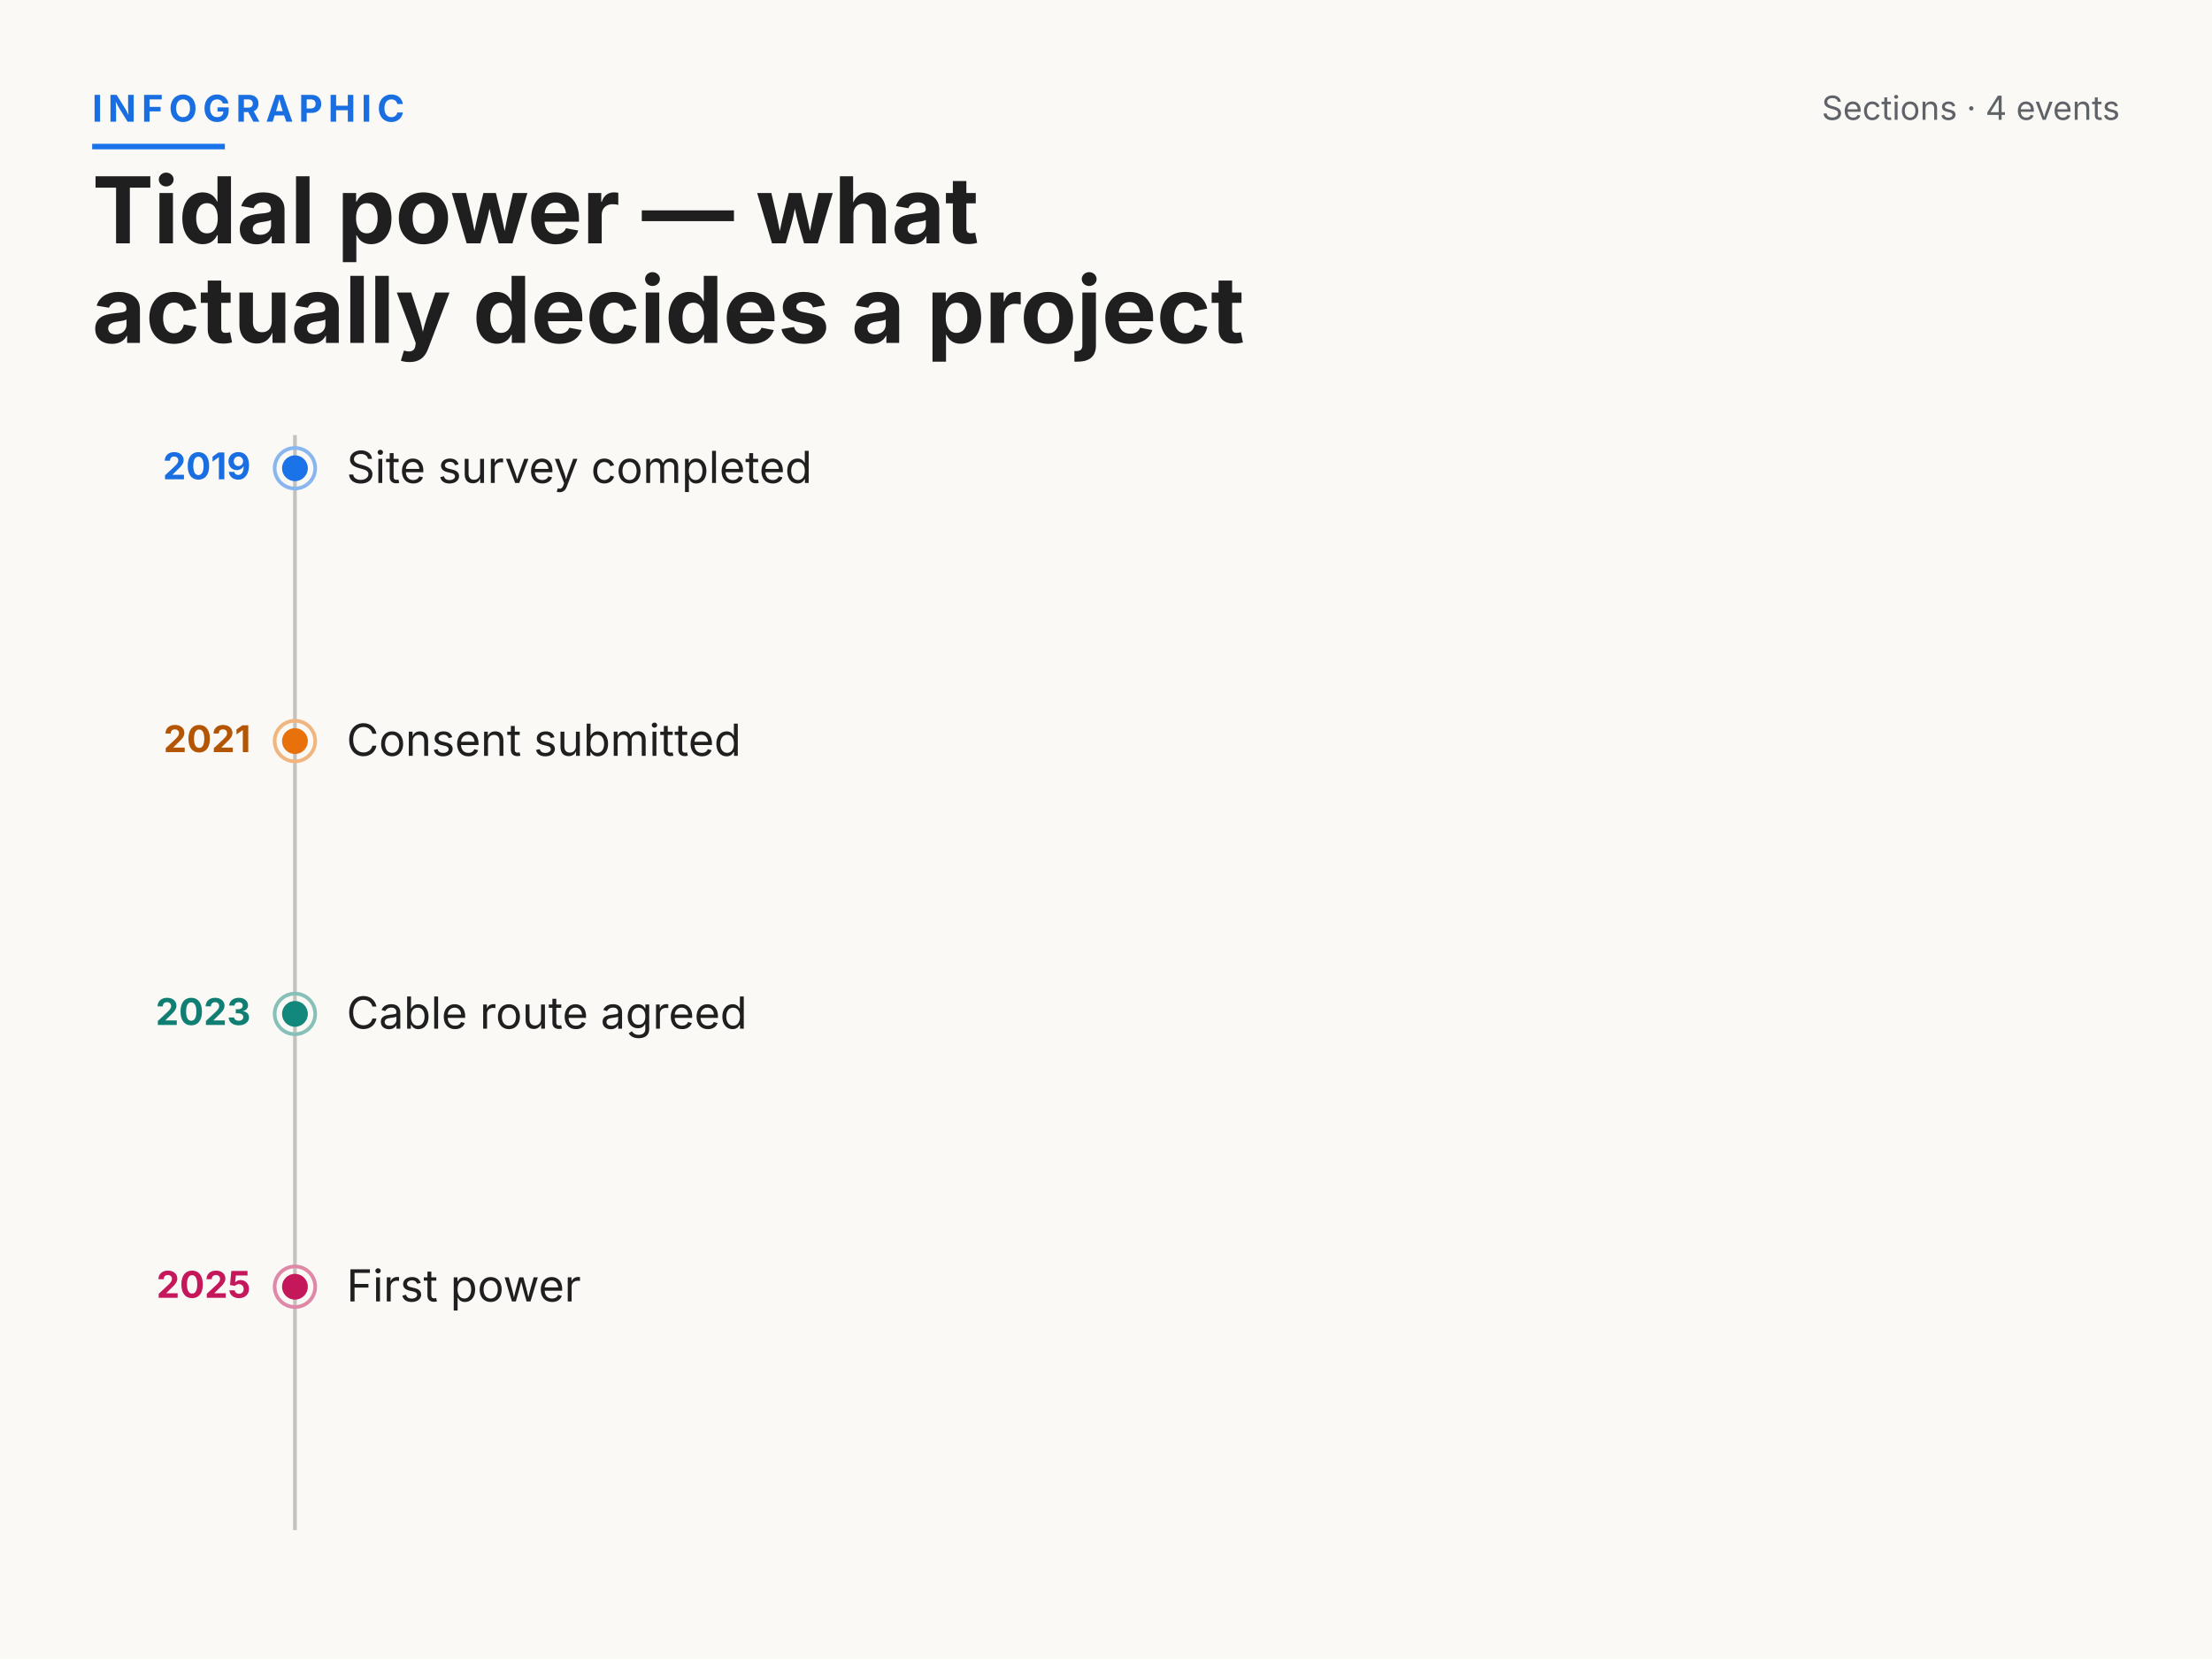
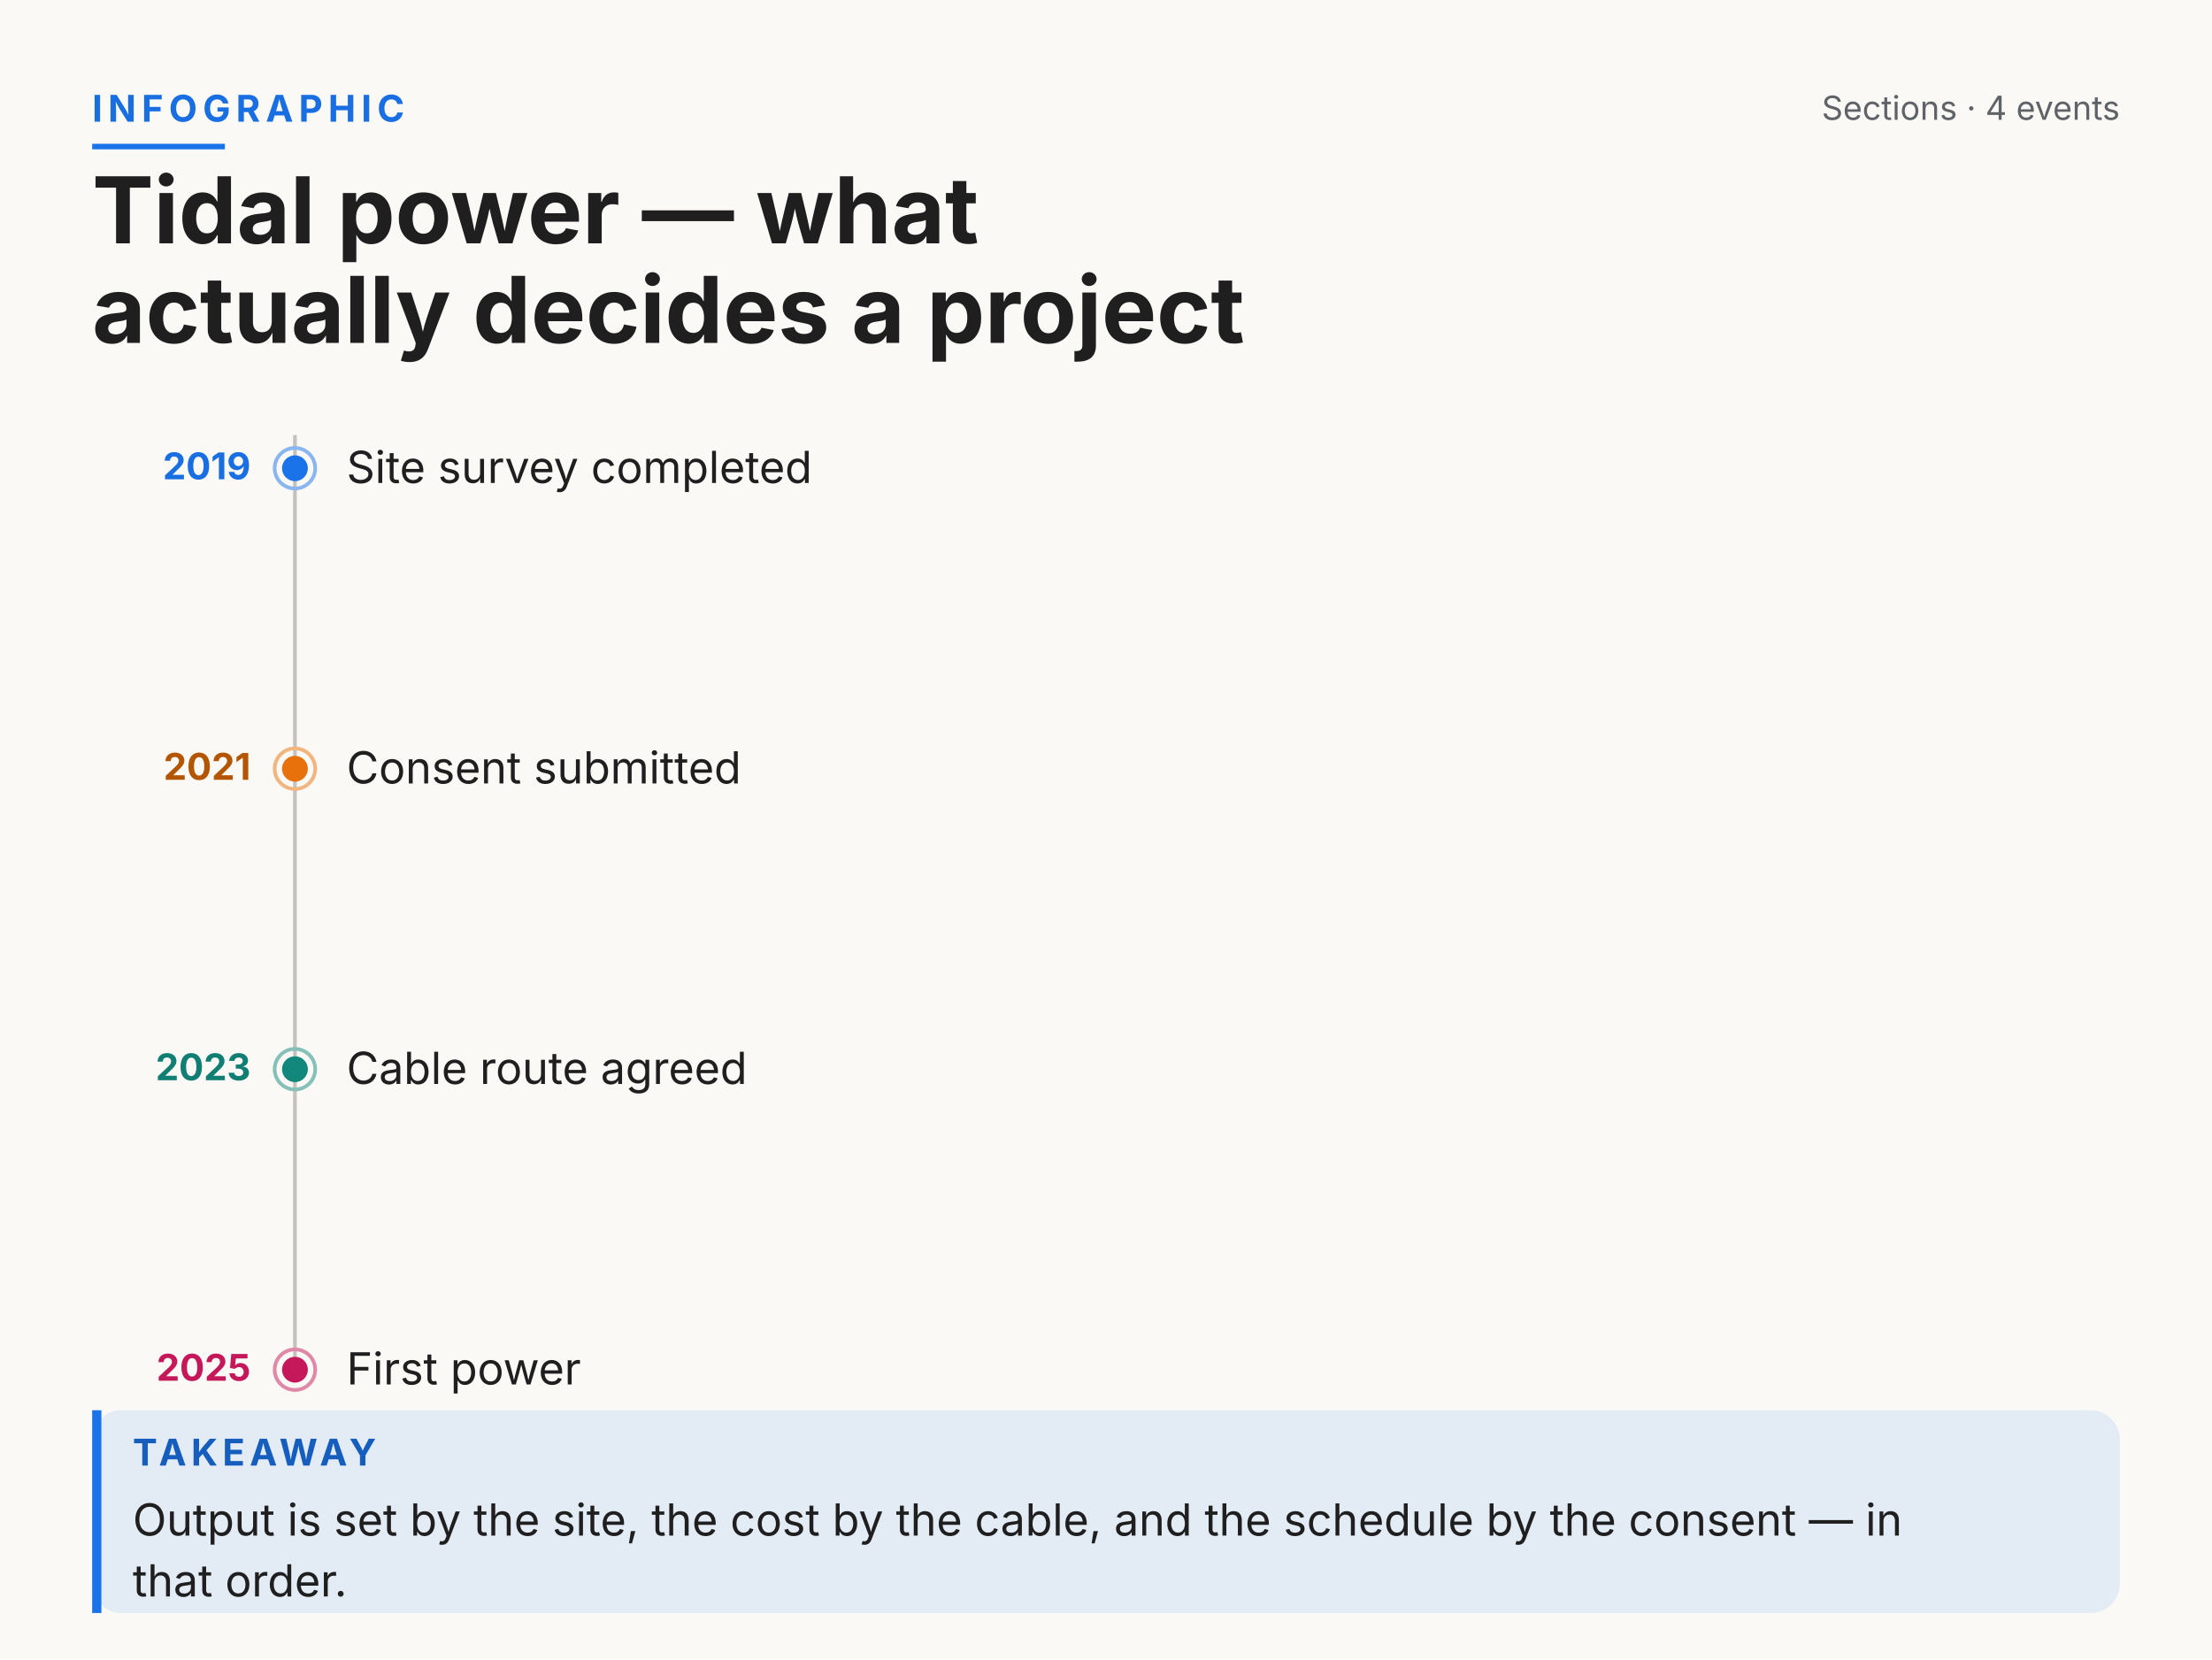
<svg xmlns="http://www.w3.org/2000/svg" width="1200" height="900" viewBox="0 0 1200 900" role="img" aria-labelledby="gfx-title gfx-desc" data-template="timeline" data-preset="sections" data-detail="standard">
  <defs />
  <rect x="0.0" y="0.0" width="1200.0" height="900.0" fill="#faf9f6" />
  <text x="50.0" y="66.0" font-family="'Inter var','Inter','DejaVu Sans','Helvetica Neue',Arial,sans-serif" font-size="20" font-weight="700" fill="#196fe1" letter-spacing="3">INFOGRAPHIC</text>
  <rect x="50.0" y="78.0" width="72.0" height="3.0" fill="#1a73e8" />
  <text x="1150.0" y="65.0" font-family="'Inter var','Inter','DejaVu Sans','Helvetica Neue',Arial,sans-serif" font-size="18" font-weight="400" fill="#5f6368" text-anchor="end">Sections · 4 events</text>
  <text x="50.0" y="132.0" font-family="'Inter var','Inter','DejaVu Sans','Helvetica Neue',Arial,sans-serif" font-size="50" font-weight="700" fill="#1f1f1f">Tidal power — what</text>
  <text x="50.0" y="186.0" font-family="'Inter var','Inter','DejaVu Sans','Helvetica Neue',Arial,sans-serif" font-size="50" font-weight="700" fill="#1f1f1f">actually decides a project</text>
-   <line x1="160.0" y1="236.0" x2="160.0" y2="830.0" stroke="#c3c2bf" stroke-width="2" />
+   <line x1="160.0" y1="236.0" x2="160.0" y2="743.0" stroke="#c3c2bf" stroke-width="2" />
  <text x="136.0" y="260.0" font-family="'Inter var','Inter','DejaVu Sans','Helvetica Neue',Arial,sans-serif" font-size="20" font-weight="700" fill="#196fe1" text-anchor="end">2019</text>
  <circle cx="160.0" cy="254.0" r="7.0" fill="#1a73e8" />
  <circle cx="160.0" cy="254.0" r="11.0" fill="none" stroke="#8ab6ef" stroke-width="2" />
  <text x="188.0" y="262.0" font-family="'Inter var','Inter','DejaVu Sans','Helvetica Neue',Arial,sans-serif" font-size="24" font-weight="400" fill="#1f1f1f">Site survey completed</text>
-   <text x="136.0" y="408.0" font-family="'Inter var','Inter','DejaVu Sans','Helvetica Neue',Arial,sans-serif" font-size="20" font-weight="700" fill="#b35503" text-anchor="end">2021</text>
-   <circle cx="160.0" cy="402.0" r="7.0" fill="#e8710b" />
-   <circle cx="160.0" cy="402.0" r="11.0" fill="none" stroke="#f1b580" stroke-width="2" />
-   <text x="188.0" y="410.0" font-family="'Inter var','Inter','DejaVu Sans','Helvetica Neue',Arial,sans-serif" font-size="24" font-weight="400" fill="#1f1f1f">Consent submitted</text>
-   <text x="136.0" y="556.0" font-family="'Inter var','Inter','DejaVu Sans','Helvetica Neue',Arial,sans-serif" font-size="20" font-weight="700" fill="#107e73" text-anchor="end">2023</text>
-   <circle cx="160.0" cy="550.0" r="7.0" fill="#12877b" />
-   <circle cx="160.0" cy="550.0" r="11.0" fill="none" stroke="#86c0b8" stroke-width="2" />
-   <text x="188.0" y="558.0" font-family="'Inter var','Inter','DejaVu Sans','Helvetica Neue',Arial,sans-serif" font-size="24" font-weight="400" fill="#1f1f1f">Cable route agreed</text>
-   <text x="136.0" y="704.0" font-family="'Inter var','Inter','DejaVu Sans','Helvetica Neue',Arial,sans-serif" font-size="20" font-weight="700" fill="#c5185b" text-anchor="end">2025</text>
-   <circle cx="160.0" cy="698.0" r="7.0" fill="#c5185b" />
-   <circle cx="160.0" cy="698.0" r="11.0" fill="none" stroke="#df88a8" stroke-width="2" />
-   <text x="188.0" y="706.0" font-family="'Inter var','Inter','DejaVu Sans','Helvetica Neue',Arial,sans-serif" font-size="24" font-weight="400" fill="#1f1f1f">First power</text>
+   <text x="136.0" y="423.0" font-family="'Inter var','Inter','DejaVu Sans','Helvetica Neue',Arial,sans-serif" font-size="20" font-weight="700" fill="#b35503" text-anchor="end">2021</text>
+   <circle cx="160.0" cy="417.0" r="7.0" fill="#e8710b" />
+   <circle cx="160.0" cy="417.0" r="11.0" fill="none" stroke="#f1b580" stroke-width="2" />
+   <text x="188.0" y="425.0" font-family="'Inter var','Inter','DejaVu Sans','Helvetica Neue',Arial,sans-serif" font-size="24" font-weight="400" fill="#1f1f1f">Consent submitted</text>
+   <text x="136.0" y="586.0" font-family="'Inter var','Inter','DejaVu Sans','Helvetica Neue',Arial,sans-serif" font-size="20" font-weight="700" fill="#107e73" text-anchor="end">2023</text>
+   <circle cx="160.0" cy="580.0" r="7.0" fill="#12877b" />
+   <circle cx="160.0" cy="580.0" r="11.0" fill="none" stroke="#86c0b8" stroke-width="2" />
+   <text x="188.0" y="588.0" font-family="'Inter var','Inter','DejaVu Sans','Helvetica Neue',Arial,sans-serif" font-size="24" font-weight="400" fill="#1f1f1f">Cable route agreed</text>
+   <text x="136.0" y="749.0" font-family="'Inter var','Inter','DejaVu Sans','Helvetica Neue',Arial,sans-serif" font-size="20" font-weight="700" fill="#c5185b" text-anchor="end">2025</text>
+   <circle cx="160.0" cy="743.0" r="7.0" fill="#c5185b" />
+   <circle cx="160.0" cy="743.0" r="11.0" fill="none" stroke="#df88a8" stroke-width="2" />
+   <text x="188.0" y="751.0" font-family="'Inter var','Inter','DejaVu Sans','Helvetica Neue',Arial,sans-serif" font-size="24" font-weight="400" fill="#1f1f1f">First power</text>
+   <rect x="50.0" y="765.0" width="1100.0" height="110.0" rx="16.0" fill="#e3ebf5" />
+   <rect x="50.0" y="765.0" width="5.0" height="110.0" fill="#1a73e8" />
+   <text x="72.0" y="795.0" font-family="'Inter var','Inter','DejaVu Sans','Helvetica Neue',Arial,sans-serif" font-size="20" font-weight="700" fill="#155ebe" letter-spacing="2.6">TAKEAWAY</text>
+   <text x="72.0" y="833.0" font-family="'Inter var','Inter','DejaVu Sans','Helvetica Neue',Arial,sans-serif" font-size="24" font-weight="400" fill="#1f1f1f">Output is set by the site, the cost by the cable, and the schedule by the consent — in</text>
+   <text x="72.0" y="866.0" font-family="'Inter var','Inter','DejaVu Sans','Helvetica Neue',Arial,sans-serif" font-size="24" font-weight="400" fill="#1f1f1f">that order.</text>
</svg>
